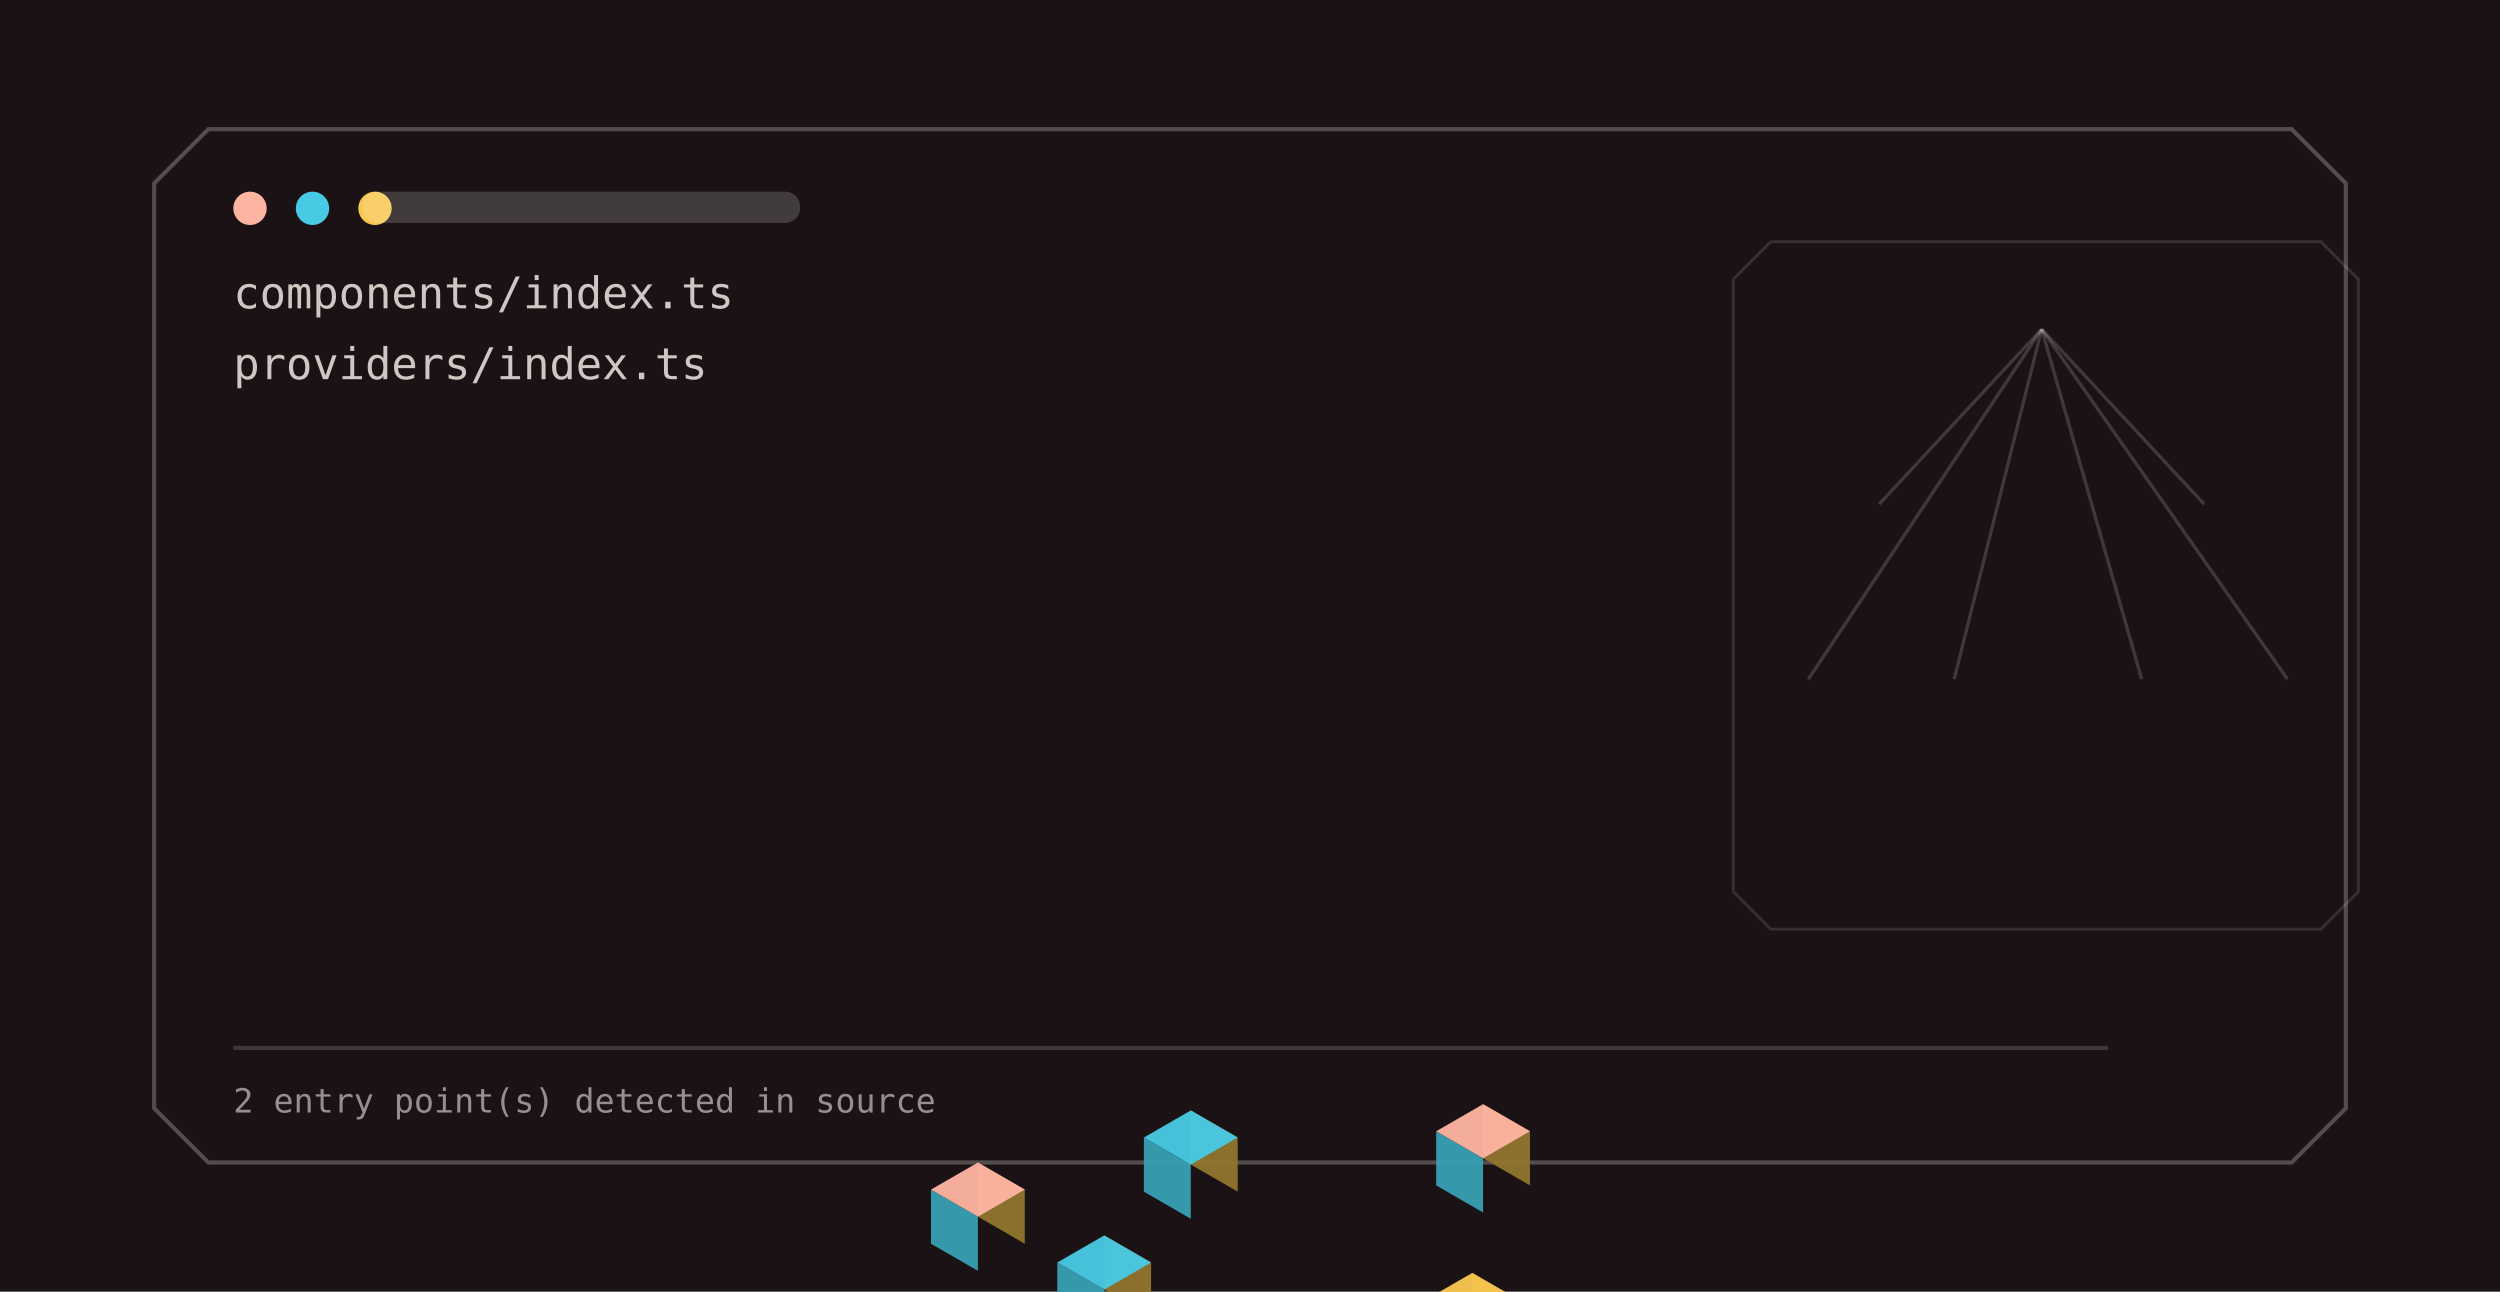
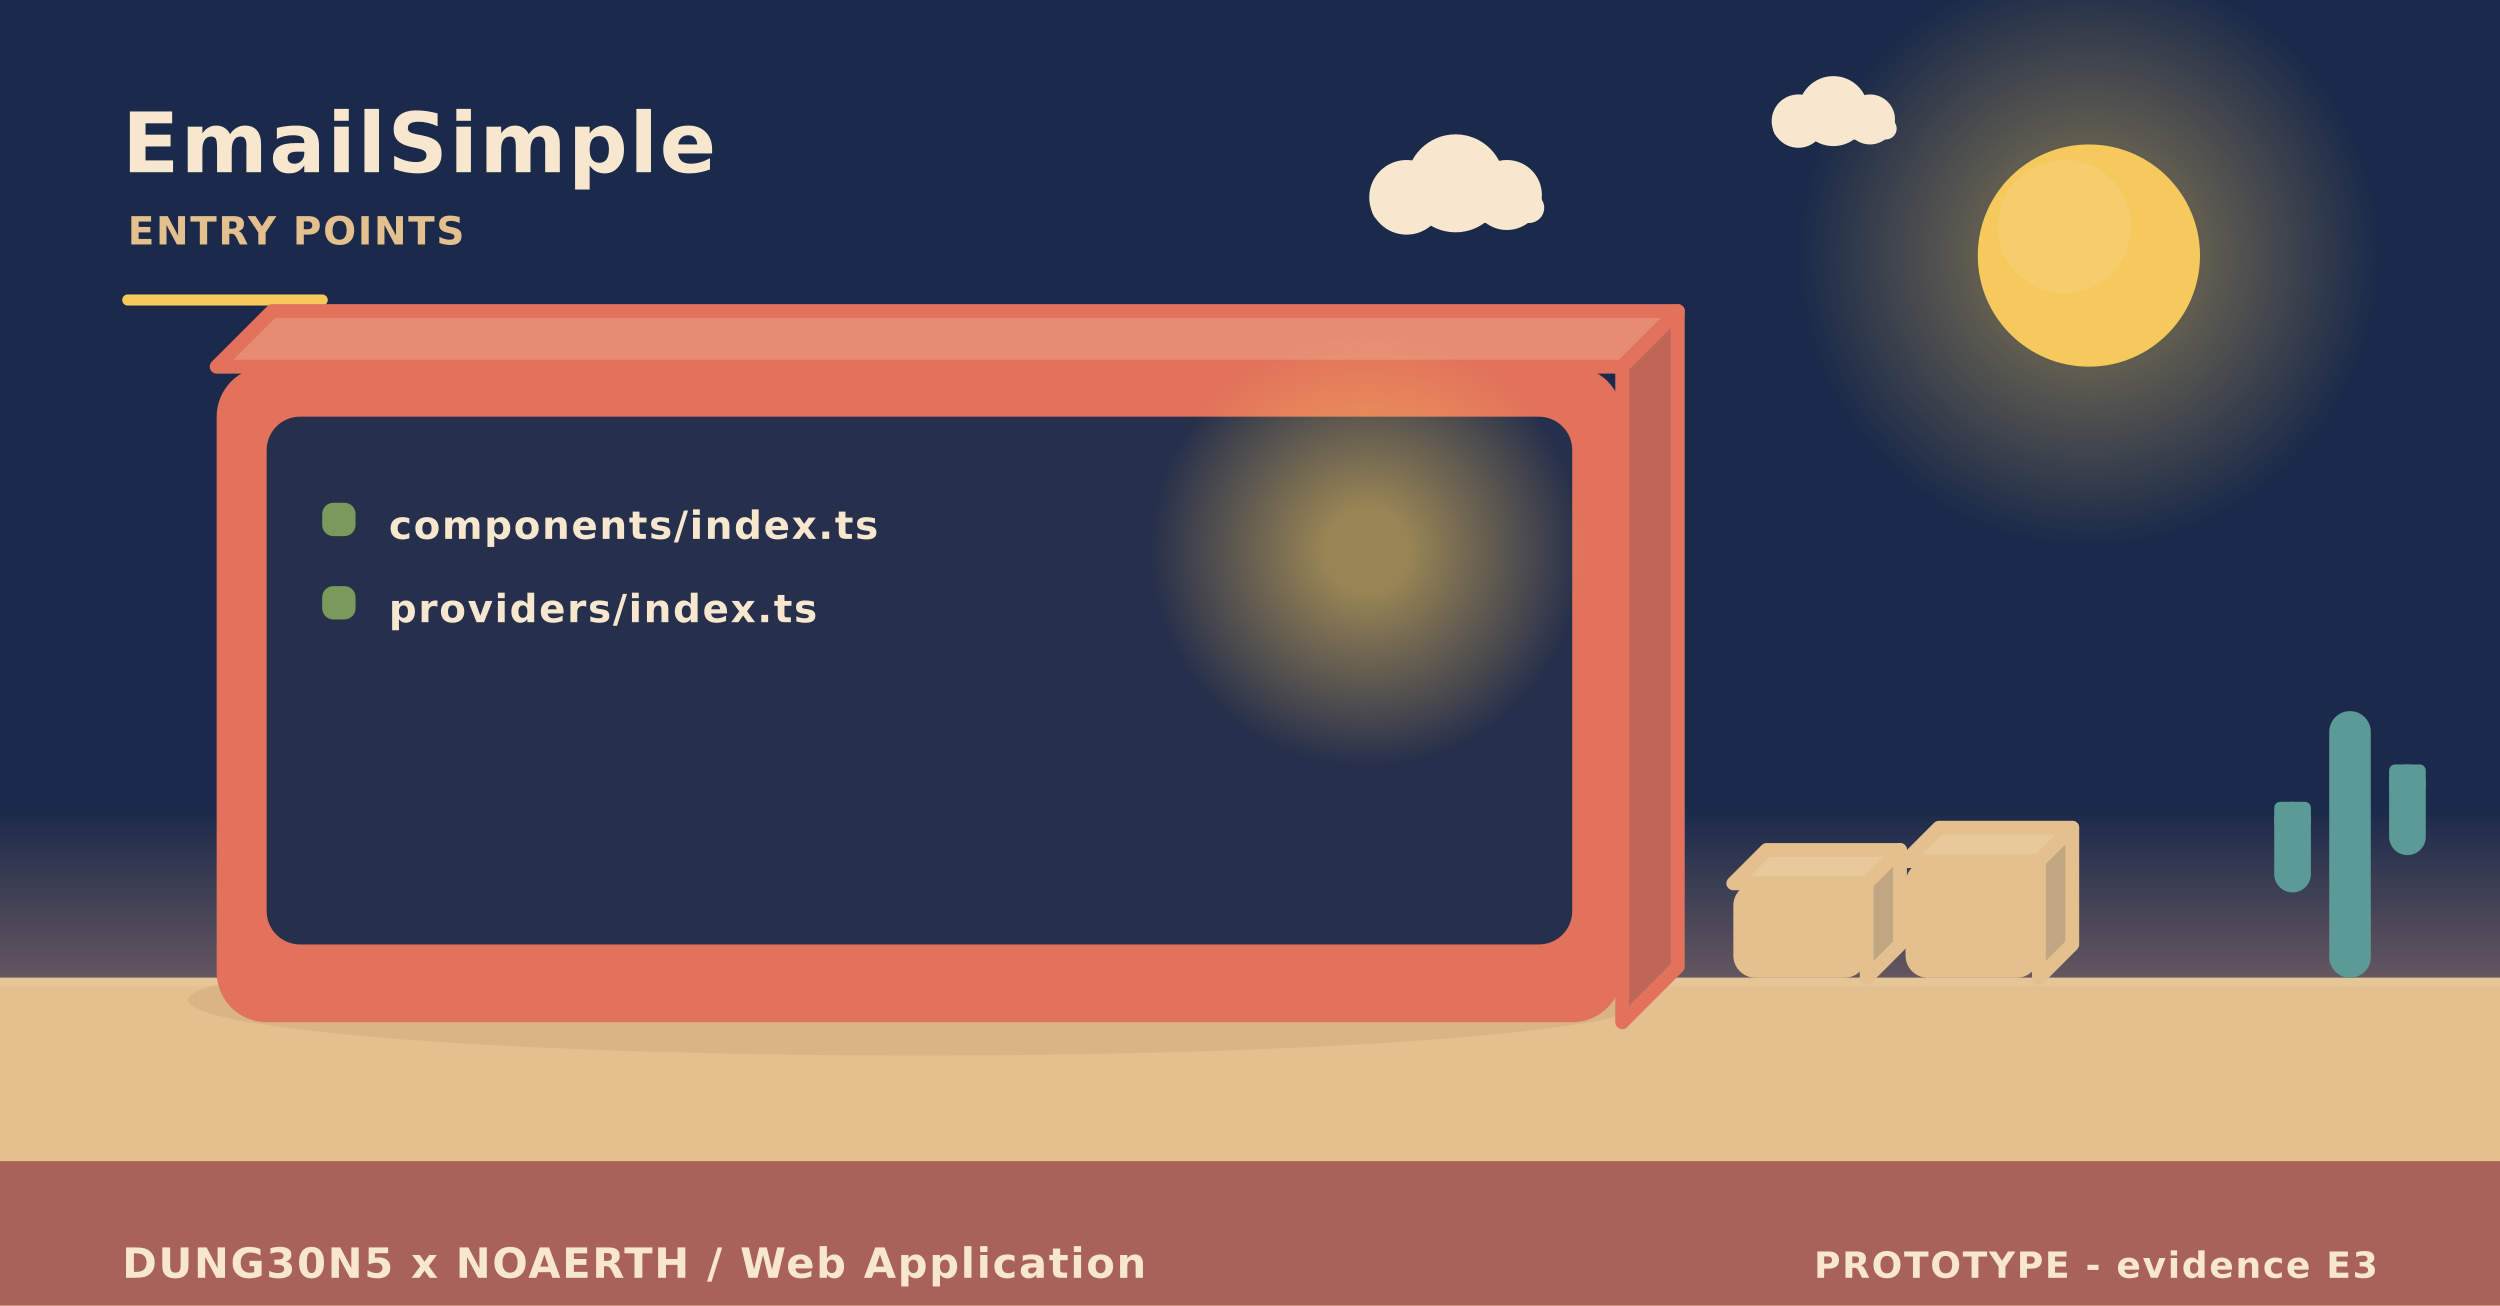
- <svg xmlns="http://www.w3.org/2000/svg" viewBox="0 0 1200 620" width="1200" height="620" role="img" aria-label="EmailSimple command surface">
-   <rect width="1200" height="620" fill="#1a1214" />
-   <defs>
-     <linearGradient id="gt" x1="0" y1="0" x2="1" y2="1">
-       <stop offset="0%" stop-color="#ffb4a2" />
-       <stop offset="100%" stop-color="#48cae4" />
-     </linearGradient>
-   </defs>
-   <path d="M100.00,62.00 H1100.00 L1126.00,88.00 V532.00 L1100.00,558.00 H100.00 L74.00,532.00 V88.00 Z" fill="none" stroke="rgba(253,244,240,0.300)" stroke-width="2.00" opacity="0.85" />
-   <circle cx="120.00" cy="100.00" r="8.00" fill="#ffb4a2" opacity="1.00" />
-   <circle cx="150.00" cy="100.00" r="8.00" fill="#48cae4" opacity="1.00" />
-   <circle cx="180.00" cy="100.00" r="8.00" fill="#f9c74f" opacity="1.00" />
-   <rect x="174.00" y="92.00" width="210.00" height="15.00" rx="7.00" fill="rgba(253,244,240,0.180)" opacity="1.00" />
-   <text x="112" y="148" font-family="ui-monospace,SFMono-Regular,Menlo,monospace" font-size="21" fill="rgba(253,244,240,0.800)">components/index.ts</text>
-   <text x="112" y="182" font-family="ui-monospace,SFMono-Regular,Menlo,monospace" font-size="21" fill="rgba(253,244,240,0.800)">providers/index.ts</text>
-   <path d="M850.00,116.00 H1114.00 L1132.00,134.00 V428.00 L1114.00,446.00 H850.00 L832.00,428.00 V134.00 Z" fill="none" stroke="rgba(253,244,240,0.180)" stroke-width="1.40" opacity="0.70" />
-   <line x1="980.00" y1="158.00" x2="902.00" y2="242.00" stroke="rgba(253,244,240,0.300)" stroke-width="1.60" opacity="0.55" />
-   <line x1="980.00" y1="158.00" x2="1058.00" y2="242.00" stroke="rgba(253,244,240,0.300)" stroke-width="1.60" opacity="0.55" />
-   <line x1="980.00" y1="158.00" x2="868.00" y2="326.00" stroke="rgba(253,244,240,0.300)" stroke-width="1.60" opacity="0.55" />
-   <line x1="980.00" y1="158.00" x2="938.00" y2="326.00" stroke="rgba(253,244,240,0.300)" stroke-width="1.60" opacity="0.55" />
-   <line x1="980.00" y1="158.00" x2="1028.00" y2="326.00" stroke="rgba(253,244,240,0.300)" stroke-width="1.60" opacity="0.55" />
-   <line x1="980.00" y1="158.00" x2="1098.00" y2="326.00" stroke="rgba(253,244,240,0.300)" stroke-width="1.60" opacity="0.55" />
-   <polygon points="711.87,556.00 734.39,569.00 734.39,543.00 711.87,530.00" fill="#90732e" opacity="0.95" />
-   <polygon points="689.36,569.00 711.87,582.00 711.87,556.00 689.36,543.00" fill="#389eb2" opacity="0.95" />
-   <polygon points="711.87,530.00 734.39,543.00 711.87,556.00 689.36,543.00" fill="#ffb4a2" opacity="0.95" />
-   <polygon points="571.58,559.00 594.09,572.00 594.09,546.00 571.58,533.00" fill="#90732e" opacity="0.95" />
-   <polygon points="549.06,572.00 571.58,585.00 571.58,559.00 549.06,546.00" fill="#389eb2" opacity="0.95" />
-   <polygon points="571.58,533.00 594.09,546.00 571.58,559.00 549.06,546.00" fill="#48cae4" opacity="0.95" />
-   <polygon points="706.68,637.00 729.19,650.00 729.19,624.00 706.68,611.00" fill="#90732e" opacity="0.95" />
-   <polygon points="684.16,650.00 706.68,663.00 706.68,637.00 684.16,624.00" fill="#389eb2" opacity="0.95" />
-   <polygon points="706.68,611.00 729.19,624.00 706.68,637.00 684.16,624.00" fill="#f9c74f" opacity="0.95" />
-   <polygon points="469.39,584.00 491.90,597.00 491.90,571.00 469.39,558.00" fill="#90732e" opacity="0.95" />
-   <polygon points="446.87,597.00 469.39,610.00 469.39,584.00 446.87,571.00" fill="#389eb2" opacity="0.95" />
-   <polygon points="469.39,558.00 491.90,571.00 469.39,584.00 446.87,571.00" fill="#ffb4a2" opacity="0.95" />
-   <polygon points="530.01,619.00 552.52,632.00 552.52,606.00 530.01,593.00" fill="#90732e" opacity="0.95" />
-   <polygon points="507.49,632.00 530.01,645.00 530.01,619.00 507.49,606.00" fill="#389eb2" opacity="0.95" />
-   <polygon points="530.01,593.00 552.52,606.00 530.01,619.00 507.49,606.00" fill="#48cae4" opacity="0.95" />
-   <polygon points="607.95,664.00 630.47,677.00 630.47,651.00 607.95,638.00" fill="#90732e" opacity="0.95" />
-   <polygon points="585.43,677.00 607.95,690.00 607.95,664.00 585.43,651.00" fill="#389eb2" opacity="0.95" />
-   <polygon points="607.95,638.00 630.47,651.00 607.95,664.00 585.43,651.00" fill="#f9c74f" opacity="0.95" />
-   <polygon points="668.57,699.00 691.09,712.00 691.09,686.00 668.57,673.00" fill="#90732e" opacity="0.95" />
-   <polygon points="646.05,712.00 668.57,725.00 668.57,699.00 646.05,686.00" fill="#389eb2" opacity="0.95" />
-   <polygon points="668.57,673.00 691.09,686.00 668.57,699.00 646.05,686.00" fill="#ffb4a2" opacity="0.95" />
-   <rect x="112.00" y="502.00" width="900.00" height="2.00" rx="0.00" fill="rgba(253,244,240,0.160)" opacity="1.00" />
-   <text x="112" y="534" font-family="ui-monospace,Menlo,monospace" font-size="16" fill="rgba(253,244,240,0.550)">2 entry point(s) detected in source</text>
+ <svg xmlns="http://www.w3.org/2000/svg" width="900" height="470" viewBox="0 0 900 470" role="img" aria-label="EmailSimple - how it is operated">
+   <linearGradient id="skyt" x1="0" y1="0" x2="0" y2="1">
+     <stop offset="0" stop-color="#1b2a4a" />
+     <stop offset="0.62" stop-color="#1b2a4a" />
+     <stop offset="1" stop-color="#f3ad8a" />
+   </linearGradient>
+   <rect width="900" height="470" fill="url(#skyt)" />
+   <radialGradient id="sunt">
+     <stop offset="0.35" stop-color="#f5c95c" stop-opacity="0.34" />
+     <stop offset="1" stop-color="#f5c95c" stop-opacity="0" />
+   </radialGradient>
+   <circle cx="752" cy="92" r="104" fill="url(#sunt)" />
+   <circle cx="752" cy="92" r="40" fill="#f5c95c" />
+   <circle cx="743.2" cy="81.6" r="24" fill="#f5d27e" opacity="0.5" />
+   <g>
+     <circle cx="524" cy="66" r="17.64" fill="#f6e7ce" />
+     <circle cx="506.36" cy="71.04" r="13.44" fill="#f6e7ce" />
+     <circle cx="542.48" cy="70.2" r="12.6" fill="#f6e7ce" />
+     <rect x="493.76" y="69.36" width="62.16" height="10.92" rx="5.46" fill="#f6e7ce" />
+   </g>
+   <g>
+     <circle cx="660" cy="40" r="12.6" fill="#f6e7ce" />
+     <circle cx="647.4" cy="43.6" r="9.6" fill="#f6e7ce" />
+     <circle cx="673.2" cy="43" r="9" fill="#f6e7ce" />
+     <rect x="638.4" y="42.4" width="44.4" height="7.8" rx="3.9" fill="#f6e7ce" />
+   </g>
+   <rect x="0" y="352" width="900" height="118" fill="#e3c08d" />
+   <rect x="0" y="352" width="900" height="3" fill="#e6c596" />
+   <text x="44" y="62" font-family="Verdana,DejaVu Sans,sans-serif" font-size="30" font-weight="700" letter-spacing="0.6" fill="#f6e7ce" text-anchor="start">EmailSimple</text>
+   <text x="46" y="88" font-family="Verdana,DejaVu Sans,sans-serif" font-size="14" font-weight="700" letter-spacing="0.6" fill="#e3c08d" text-anchor="start">ENTRY POINTS</text>
+   <rect x="44" y="106" width="74" height="4" rx="2" fill="#f5c95c" />
+   <ellipse cx="331" cy="360" rx="263.2" ry="20" fill="rgba(138,90,68,0.11)" />
+   <path d="M78,132 L584,132 L604,112 L98,112 Z" fill="#e68c74" stroke="#e2725b" stroke-width="5" stroke-linejoin="round" />
+   <path d="M584,132 L604,112 L604,348 L584,368 Z" fill="#c06658" stroke="#e2725b" stroke-width="5" stroke-linejoin="round" />
+   <rect x="78" y="132" width="506" height="236" rx="18" fill="#e2725b" />
+   <rect x="96" y="150" width="470" height="190" rx="12" fill="#1b2a4a" opacity="0.94" />
+   <radialGradient id="lamp90125">
+     <stop offset="0.2" stop-color="#f5c95c" stop-opacity="0.55" />
+     <stop offset="1" stop-color="#f5c95c" stop-opacity="0" />
+   </radialGradient>
+   <circle cx="492" cy="198" r="78" fill="url(#lamp90125)" />
+   <rect x="116" y="181" width="12" height="12" rx="4" fill="#7a9a5c" />
+   <text x="140" y="194" font-family="Verdana,DejaVu Sans,sans-serif" font-size="14" font-weight="700" letter-spacing="0.6" fill="#f6e7ce" text-anchor="start">components/index.ts</text>
+   <rect x="116" y="211" width="12" height="12" rx="4" fill="#7a9a5c" />
+   <text x="140" y="224" font-family="Verdana,DejaVu Sans,sans-serif" font-size="14" font-weight="700" letter-spacing="0.6" fill="#f6e7ce" text-anchor="start">providers/index.ts</text>
+   <path d="M624,318 L672,318 L684,306 L636,306 Z" fill="#e7c99b" stroke="#e3c08d" stroke-width="5" stroke-linejoin="round" />
+   <path d="M672,318 L684,306 L684,340 L672,352 Z" fill="#c1a682" stroke="#e3c08d" stroke-width="5" stroke-linejoin="round" />
+   <rect x="624" y="318" width="48" height="34" rx="8" fill="#e3c08d" />
+   <path d="M686,310 L734,310 L746,298 L698,298 Z" fill="#e7c99b" stroke="#e3c08d" stroke-width="5" stroke-linejoin="round" />
+   <path d="M734,310 L746,298 L746,340 L734,352 Z" fill="#c1a682" stroke="#e3c08d" stroke-width="5" stroke-linejoin="round" />
+   <rect x="686" y="310" width="48" height="42" rx="8" fill="#e3c08d" />
+   <rect x="838.52" y="256" width="14.96" height="96" rx="7.48" fill="#5b9a97" />
+   <rect x="818.72" y="288.64" width="13.2" height="32.64" rx="6.6" fill="#5b9a97" />
+   <rect x="818.72" y="288.64" width="13.2" height="9.6" rx="2.2" fill="#5b9a97" />
+   <rect x="860.08" y="275.2" width="13.2" height="32.64" rx="6.6" fill="#5b9a97" />
+   <rect x="860.08" y="275.2" width="13.2" height="9.6" rx="2.2" fill="#5b9a97" />
+   <rect x="0" y="418" width="900" height="52" rx="0" fill="#a65c56" opacity="0.94" />
+   <text x="44" y="460" font-family="Verdana,DejaVu Sans,sans-serif" font-size="15" font-weight="700" letter-spacing="0.6" fill="#f6e7ce" text-anchor="start">DUNG30N5 x NOAERTH  /  Web Application</text>
+   <text x="856" y="460" font-family="Verdana,DejaVu Sans,sans-serif" font-size="13" font-weight="700" letter-spacing="0.6" fill="#f6e7ce" text-anchor="end">PROTOTYPE  -  evidence E3</text>
</svg>
